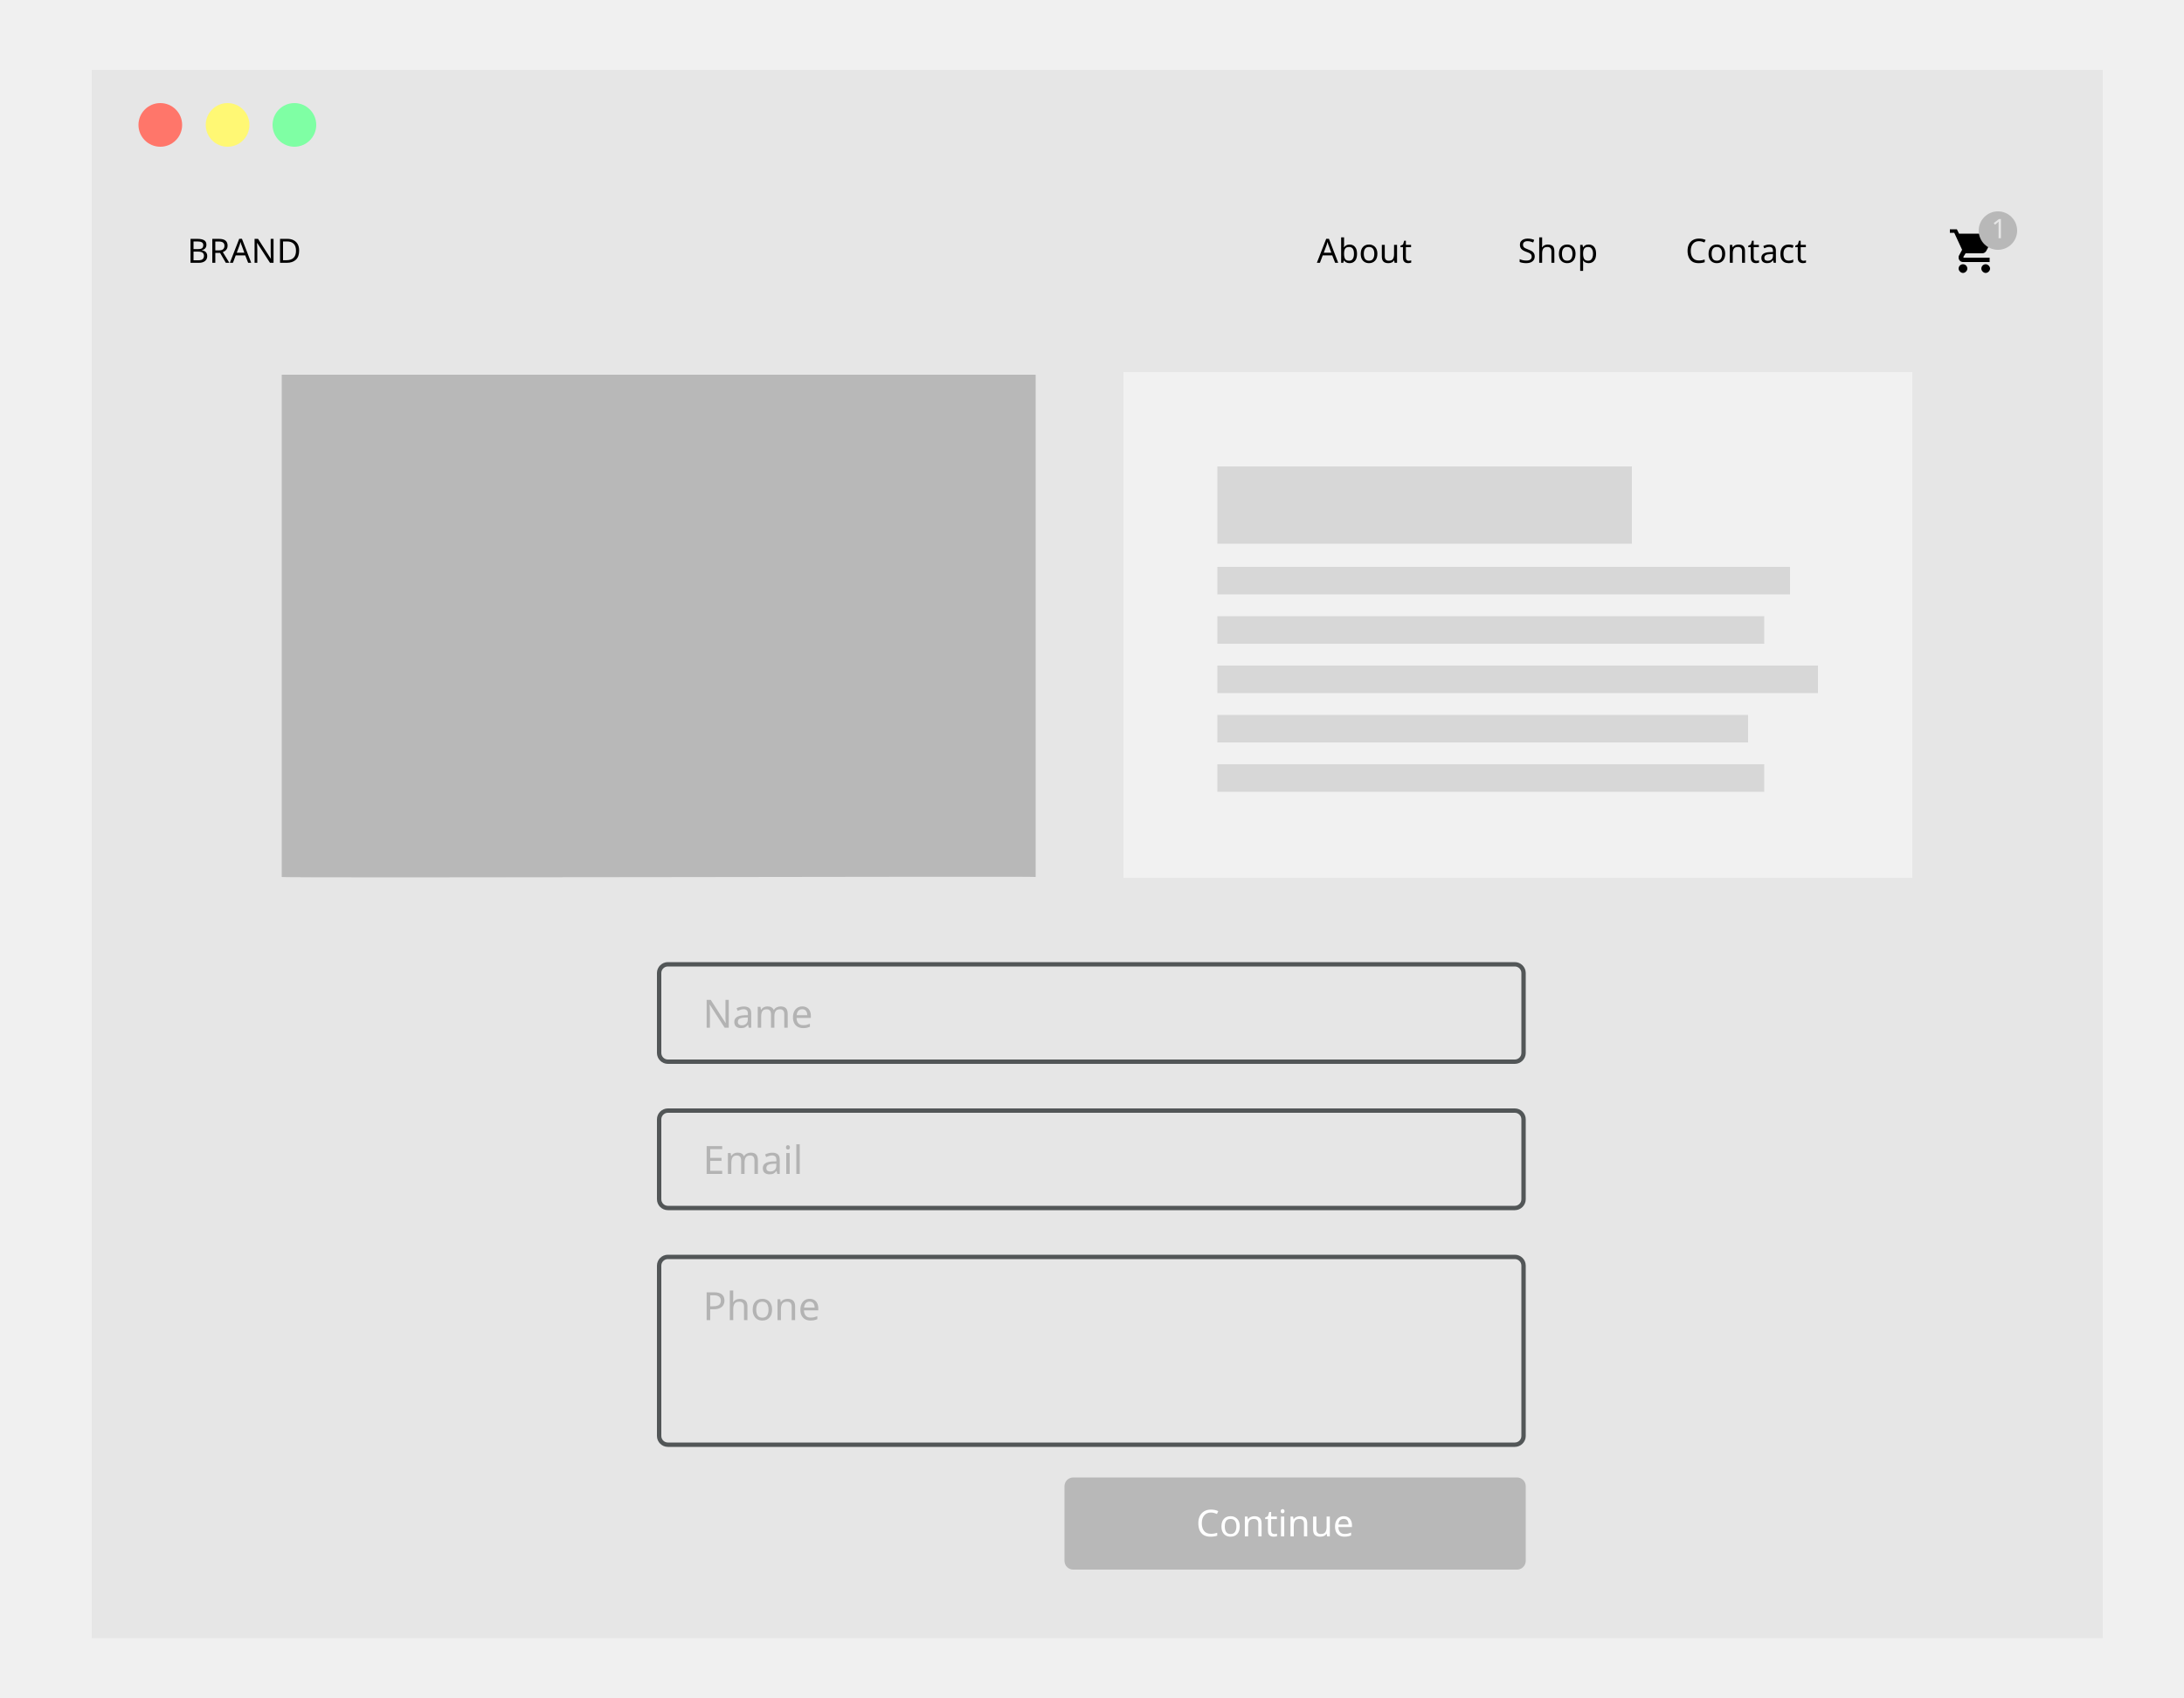
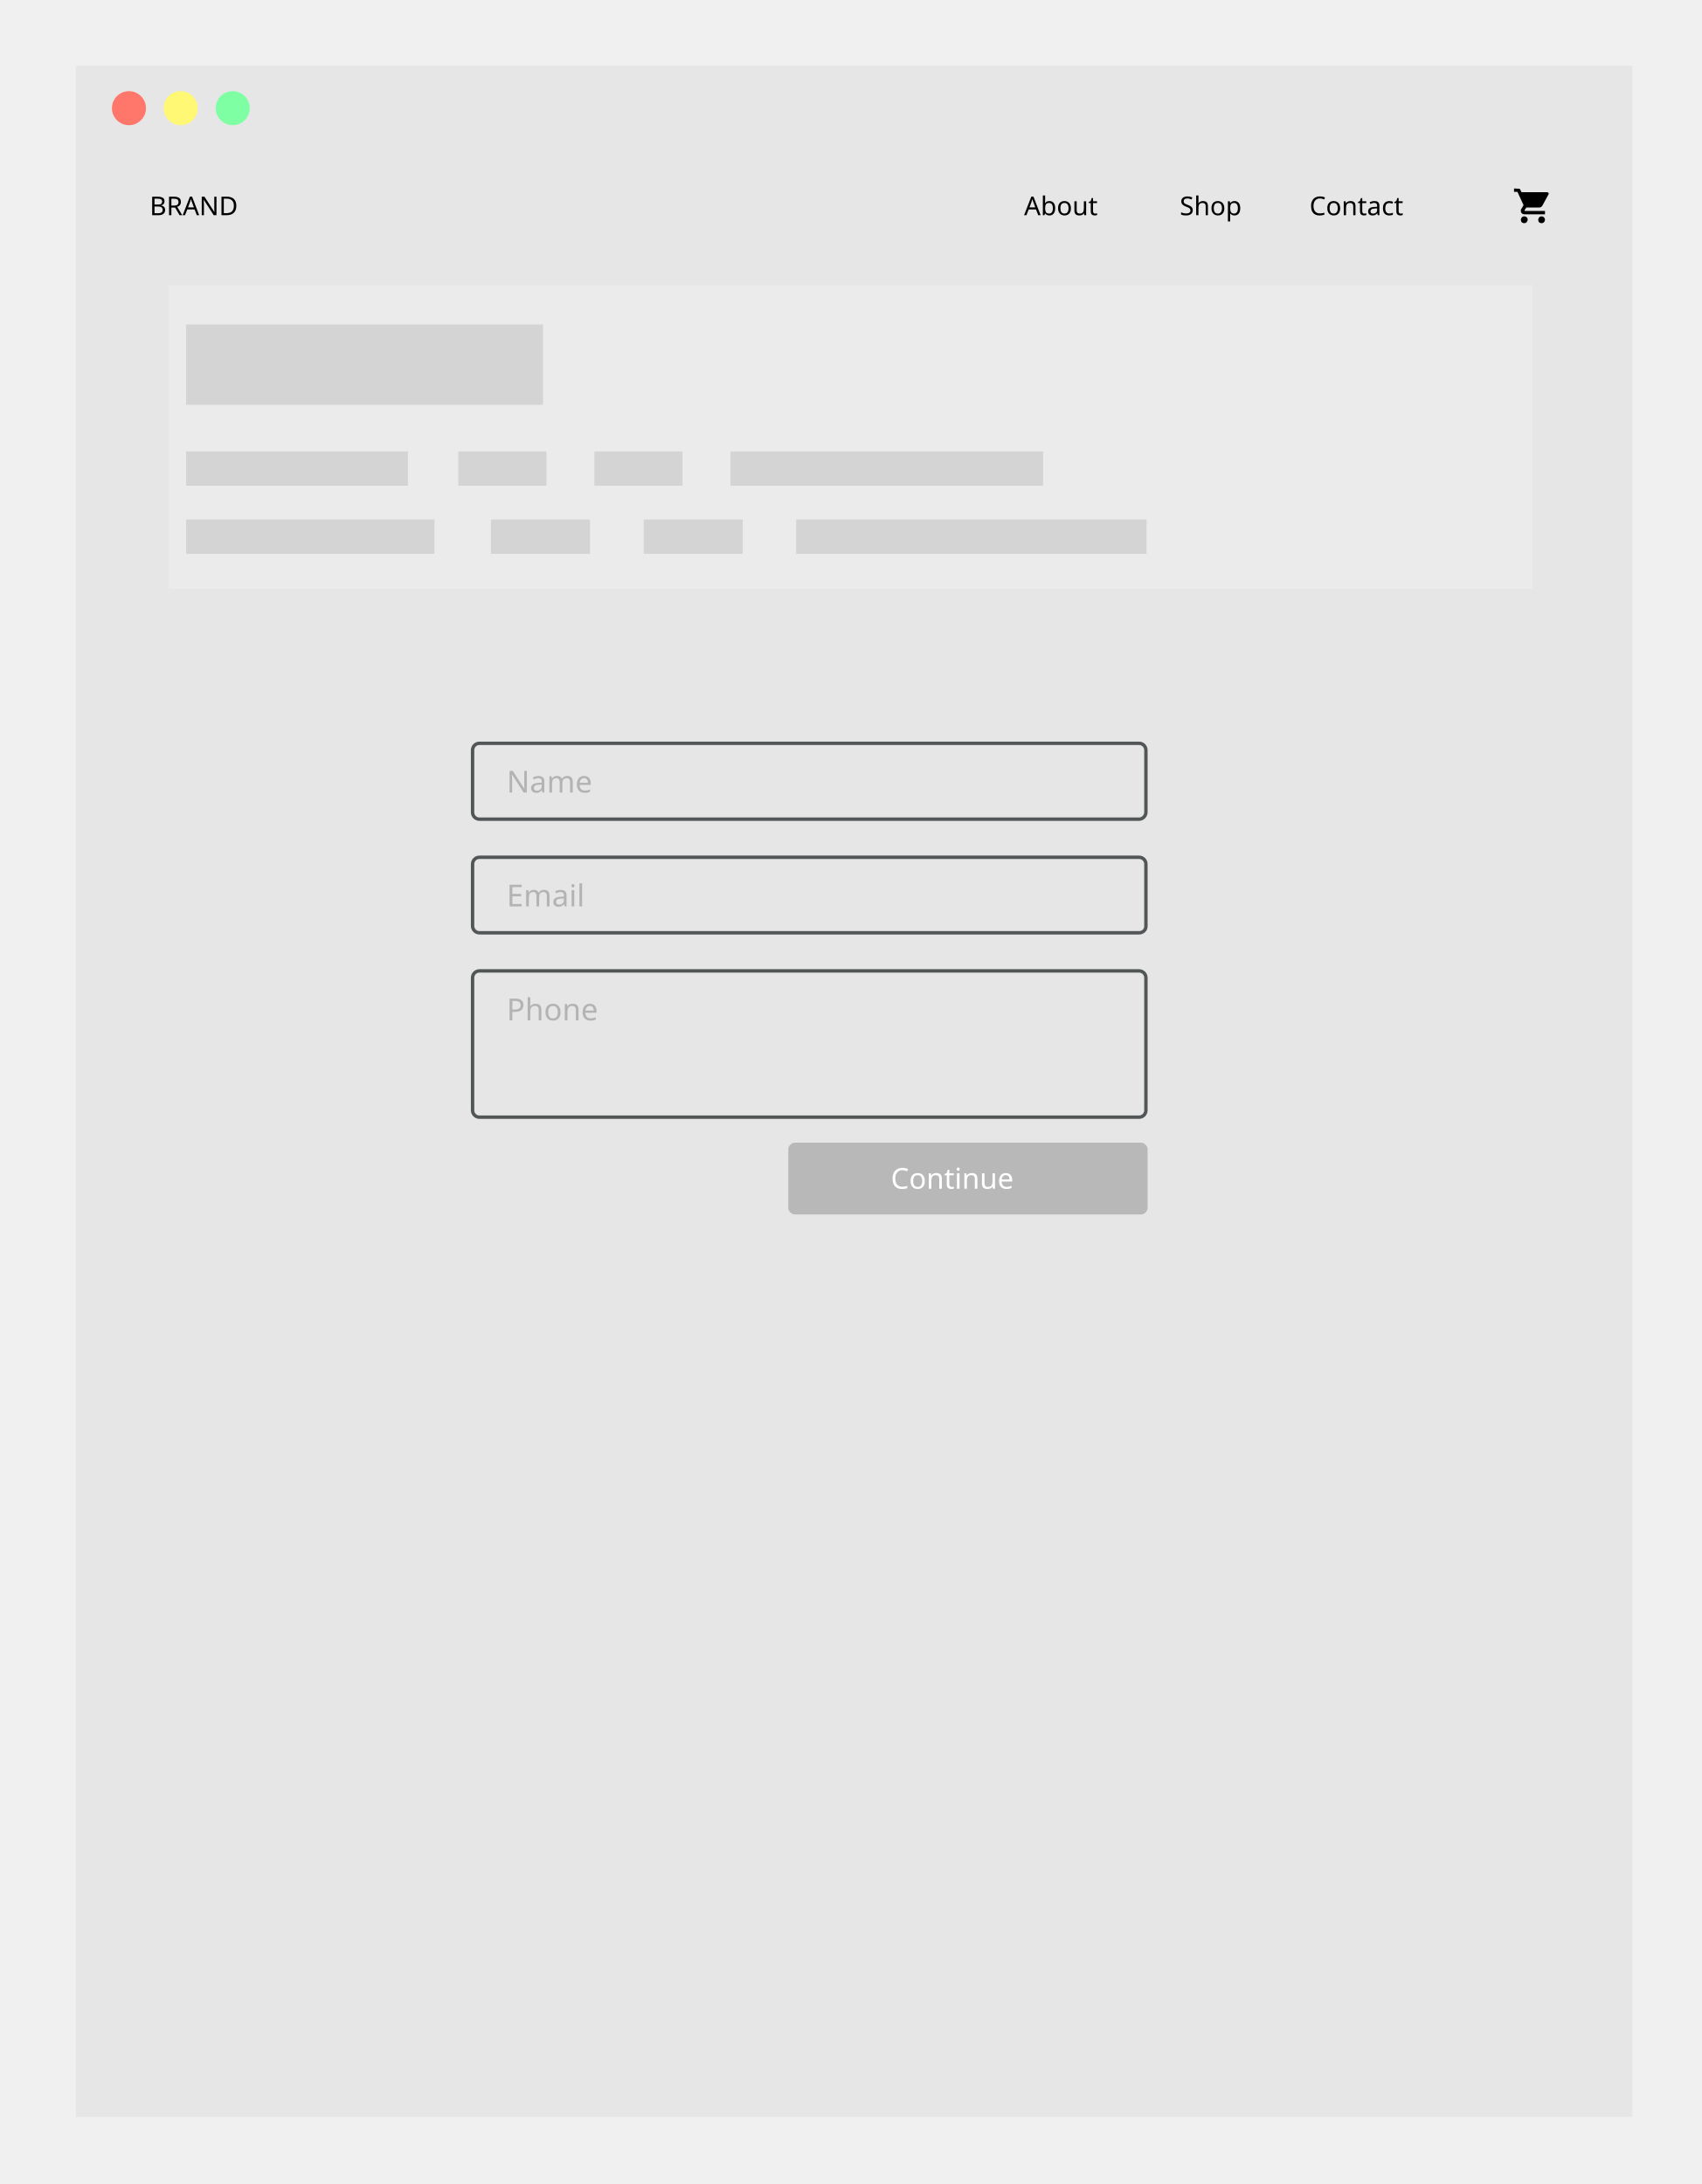
- <svg xmlns="http://www.w3.org/2000/svg" version="1.1" x="0px" y="0px" viewBox="0 0 500 388.7" enable-background="new 0 0 500 388.7" xml:space="preserve">
+ <svg xmlns="http://www.w3.org/2000/svg" version="1.1" x="0px" y="0px" viewBox="0 83 500 642" enable-background="new 0 83 500 642" xml:space="preserve">
  <g id="Layer_1">
-     <rect x="21" y="16" fill="#E6E6E6" width="460.4" height="359.1" />
-     <circle fill="#FF766A" cx="36.7" cy="28.6" r="5" />
-     <circle fill="#FFF874" cx="52.1" cy="28.6" r="5" />
-     <circle fill="#7FFFA4" cx="67.4" cy="28.6" r="5" />
-     <text transform="matrix(1 0 0 1 301.4787 60.1777)" font-family="'Khula-Bold'" font-size="7.673">About</text>
-     <text transform="matrix(1 0 0 1 347.5138 60.1777)" font-family="'Khula-Bold'" font-size="7.673">Shop</text>
-     <text transform="matrix(1 0 0 1 385.8762 60.1777)" font-family="'Khula-Bold'" font-size="7.673">Contact</text>
+     <rect x="22.3" y="102.3" fill="#E6E6E6" width="457.5" height="603" />
+     <circle fill="#FF766A" cx="37.9" cy="114.8" r="5" />
+     <circle fill="#FFF874" cx="53.1" cy="114.8" r="5" />
+     <circle fill="#7FFFA4" cx="68.4" cy="114.8" r="5" />
+     <path fill="#E6E6E6" d="M-792.7,187v-0.8l-3.4,3.4l3.4,3.4v-0.8l-2.6-2.6L-792.7,187z" />
+     <path fill="#F2F2F2" d="M-823.7,253.8H-896c-1.1,0-2-0.9-2-2v-86.1c0-1.1,0.9-2,2-2h72.2c1.1,0,2,0.9,2,2v86.1   C-821.7,252.9-822.6,253.8-823.7,253.8z" />
+     <text transform="matrix(1 0 0 1 -892.3317 227.136)" fill="#525657" font-family="'Montserrat-Bold'" font-size="6.862">Coach</text>
    <g>
-       <path d="M449.4,60.5c-0.6,0-1,0.5-1,1s0.5,1,1,1s1-0.5,1-1S450,60.5,449.4,60.5z M446.4,52.3v1h1l1.8,3.9l-0.7,1.3    c-0.1,0.1-0.1,0.3-0.1,0.5c0,0.6,0.5,1,1,1h6.1v-1h-5.9c-0.1,0-0.1-0.1-0.1-0.1c0,0,0,0,0-0.1l0.5-0.8h3.8c0.4,0,0.7-0.2,0.9-0.5    l1.8-3.3c0-0.1,0.1-0.2,0.1-0.2c0-0.3-0.2-0.5-0.5-0.5h-7.6l-0.5-1H446.4z M454.6,60.5c-0.6,0-1,0.5-1,1s0.5,1,1,1s1-0.5,1-1    S455.1,60.5,454.6,60.5z" />
-       <path fill="none" d="M445.9,51.3h12.3v12.3h-12.3V51.3z" />
+       <text transform="matrix(1 0 0 1 -892.0533 244.3777)" fill="#787E80" font-family="'Montserrat-Regular'" font-size="6.1">View</text>
    </g>
-     <path fill="none" stroke="#E6E6E6" stroke-miterlimit="10" d="M86.4,566" />
-     <path fill="none" stroke="#E6E6E6" stroke-miterlimit="10" d="M77.8,552.9" />
-     <path fill="none" stroke="#E6E6E6" stroke-miterlimit="10" d="M86.4,539.8" />
-     <path fill="none" stroke="#E6E6E6" stroke-miterlimit="10" d="M221.6,539.8" />
-     <path fill="none" stroke="#E6E6E6" stroke-miterlimit="10" d="M230.3,552.9" />
-     <text transform="matrix(1 0 0 1 42.8674 60.1777)" font-family="'Khula-Bold'" font-size="7.673">BRAND</text>
-     <path fill="#B8B8B8" d="M237.2,85.8H64.5v115c-0.2,0.3,172.6-0.2,172.6,0V85.8z" />
-     <circle fill="#B8B8B8" cx="457.4" cy="52.8" r="4.4" />
-     <text transform="matrix(1 0 0 1 455.8958 54.5519)" fill="#E6E6E6" font-family="'Khula-Regular'" font-size="6.138">1</text>
+     <path fill="#E6E6E6" d="M-891.9,187v-0.8l-3.4,3.4l3.4,3.4v-0.8l-2.6-2.6L-891.9,187z" />
+     <path fill="#E6E6E6" d="M-827.9,192.2v0.8l3.4-3.4l-3.4-3.4v0.8l2.6,2.6L-827.9,192.2z" />
+     <path fill="#B8B8B8" d="M-822.8,162.5h-74.1c-0.6,0-1.1,0.5-1.1,1.1v49.9c-0.1,0.1,76.2-0.1,76.2,0v-49.9   C-821.7,163-822.2,162.5-822.8,162.5z" />
+     <text transform="matrix(1 0 0 1 300.999 146.2579)" font-family="'Khula-Bold'" font-size="7.625">About</text>
+     <text transform="matrix(1 0 0 1 346.749 146.2579)" font-family="'Khula-Bold'" font-size="7.625">Shop</text>
+     <text transform="matrix(1 0 0 1 384.8729 146.2579)" font-family="'Khula-Bold'" font-size="7.625">Contact</text>
    <g>
-       <rect x="278.7" y="106.8" fill="#B8B8B8" width="94.9" height="17.7" />
-       <rect x="278.7" y="129.8" fill="#B8B8B8" width="131.1" height="6.3" />
-       <rect x="278.7" y="141.1" fill="#B8B8B8" width="125.2" height="6.3" />
-       <rect x="278.7" y="152.4" fill="#B8B8B8" width="137.5" height="6.3" />
-       <rect x="278.7" y="163.7" fill="#B8B8B8" width="121.5" height="6.3" />
-       <rect x="278.7" y="175" fill="#B8B8B8" width="125.2" height="6.3" />
+       <path d="M448,146.6c-0.6,0-1,0.5-1,1c0,0.6,0.4,1,1,1s1-0.5,1-1C449.1,147.1,448.6,146.6,448,146.6z M445,138.4v1h1l1.8,3.9    l-0.7,1.2c-0.1,0.1-0.1,0.3-0.1,0.5c0,0.6,0.5,1,1,1h6.1v-1h-5.9c-0.1,0-0.1-0.1-0.1-0.1s0,0,0-0.1l0.5-0.8h3.8    c0.4,0,0.7-0.2,0.9-0.5l1.8-3.3c0-0.1,0.1-0.2,0.1-0.2c0-0.3-0.2-0.5-0.5-0.5h-7.5l-0.5-1L445,138.4L445,138.4z M453.1,146.6    c-0.6,0-1,0.5-1,1c0,0.6,0.4,1,1,1s1-0.5,1-1S453.7,146.6,453.1,146.6z" />
+       <path fill="none" d="M444.5,137.4h12.2v12.2h-12.2V137.4z" />
    </g>
-     <path fill="none" stroke="#525657" stroke-miterlimit="10" d="M346.8,243.1H152.9c-1.1,0-2-0.9-2-2v-18.3c0-1.1,0.9-2,2-2h193.9   c1.1,0,2,0.9,2,2v18.3C348.8,242.2,347.9,243.1,346.8,243.1z" />
-     <text transform="matrix(1 0 0 1 160.9172 235.3183)" fill="#B3B3B3" font-family="'Montserrat-Regular'" font-size="8.928">Name</text>
-     <path fill="none" stroke="#525657" stroke-miterlimit="10" d="M346.8,276.6H152.9c-1.1,0-2-0.9-2-2v-18.3c0-1.1,0.9-2,2-2h193.9   c1.1,0,2,0.9,2,2v18.3C348.8,275.7,347.9,276.6,346.8,276.6z" />
-     <text transform="matrix(1 0 0 1 160.9172 268.7971)" fill="#B3B3B3" font-family="'Montserrat-Regular'" font-size="8.928">Email</text>
-     <path fill="none" stroke="#525657" stroke-miterlimit="10" d="M346.8,330.8H152.9c-1.1,0-2-0.9-2-2v-39c0-1.1,0.9-2,2-2h193.9   c1.1,0,2,0.9,2,2v39C348.8,329.9,347.9,330.8,346.8,330.8z" />
-     <text transform="matrix(1 0 0 1 160.9172 302.2755)" fill="#B3B3B3" font-family="'Montserrat-Regular'" font-size="8.928">Phone</text>
+     <line fill="none" stroke="#999999" stroke-width="4" stroke-miterlimit="10" x1="-412" y1="720.8" x2="-47" y2="720.8" />
+     <path fill="none" stroke="#E6E6E6" stroke-miterlimit="10" d="M87.3,649" />
+     <path fill="none" stroke="#E6E6E6" stroke-miterlimit="10" d="M78.7,635.8" />
+     <path fill="none" stroke="#E6E6E6" stroke-miterlimit="10" d="M87.3,623" />
+     <path fill="none" stroke="#E6E6E6" stroke-miterlimit="10" d="M221.7,623" />
+     <path fill="none" stroke="#E6E6E6" stroke-miterlimit="10" d="M230.2,636" />
+     <text transform="matrix(1 0 0 1 43.9931 146.2579)" font-family="'Khula-Bold'" font-size="7.625">BRAND</text>
+     <rect x="-440.9" y="106.8" fill="#B8B8B8" width="391.1" height="64.5" />
+     <circle fill="#E6E6E6" cx="-411" cy="139" r="20.8" />
+     <rect x="-367.7" y="128.9" fill="#E6E6E6" width="71" height="10.1" />
+     <rect x="-248" y="119.7" fill="#E6E6E6" width="71" height="8.7" />
+     <rect x="-170.6" y="119.3" fill="#E6E6E6" width="28" height="9" />
+     <rect x="-213.7" y="131.6" fill="#E6E6E6" width="71" height="8.7" />
+     <rect x="-248" y="131.3" fill="#E6E6E6" width="28" height="9" />
+     <rect x="-248" y="142.6" fill="#E6E6E6" width="71" height="8.7" />
+     <rect x="-170.6" y="142.3" fill="#E6E6E6" width="28" height="9" />
+     <rect x="-440.9" y="196.8" fill="#B8B8B8" width="391.1" height="64.5" />
+     <circle fill="#E6E6E6" cx="-411" cy="229" r="20.8" />
+     <rect x="-367.7" y="218.9" fill="#E6E6E6" width="71" height="10.1" />
+     <rect x="-248" y="209.6" fill="#E6E6E6" width="71" height="8.7" />
+     <rect x="-170.6" y="209.3" fill="#E6E6E6" width="28" height="9" />
+     <rect x="-213.7" y="221.6" fill="#E6E6E6" width="71" height="8.7" />
+     <rect x="-248" y="221.3" fill="#E6E6E6" width="28" height="9" />
+     <rect x="-248" y="232.6" fill="#E6E6E6" width="71" height="8.7" />
+     <rect x="-170.6" y="232.3" fill="#E6E6E6" width="28" height="9" />
+     <rect x="-440.9" y="279.8" fill="#B8B8B8" width="391.1" height="64.5" />
+     <circle fill="#E6E6E6" cx="-411" cy="312" r="20.8" />
+     <rect x="-367.7" y="302" fill="#E6E6E6" width="71" height="10.1" />
+     <rect x="-248" y="292.6" fill="#E6E6E6" width="71" height="8.7" />
+     <rect x="-170.6" y="292.4" fill="#E6E6E6" width="28" height="9" />
+     <rect x="-213.7" y="304.6" fill="#E6E6E6" width="71" height="8.7" />
+     <rect x="-248" y="304.4" fill="#E6E6E6" width="28" height="9" />
+     <rect x="-248" y="315.6" fill="#E6E6E6" width="71" height="8.7" />
+     <rect x="-170.6" y="315.4" fill="#E6E6E6" width="28" height="9" />
    <g>
-       <path fill="#B8B8B8" d="M347.3,359.4H245.7c-1.1,0-2-0.9-2-2v-17.1c0-1.1,0.9-2,2-2h101.6c1.1,0,2,0.9,2,2v17.1    C349.3,358.5,348.4,359.4,347.3,359.4z" />
-       <text transform="matrix(1 0 0 1 273.8262 351.7822)" fill="#FFFFFF" font-family="'Montserrat-Regular'" font-size="8.448">Continue</text>
+       <rect x="54.7" y="215.7" fill="#B8B8B8" width="65.2" height="10.1" />
+       <rect x="134.7" y="215.7" fill="#B8B8B8" width="25.9" height="10.1" />
+       <rect x="214.7" y="215.7" fill="#B8B8B8" width="91.9" height="10.1" />
+       <rect x="174.7" y="215.7" fill="#B8B8B8" width="25.9" height="10.1" />
+       <rect x="54.7" y="235.7" fill="#B8B8B8" width="73" height="10.1" />
+       <rect x="144.3" y="235.7" fill="#B8B8B8" width="29.1" height="10.1" />
+       <rect x="234" y="235.7" fill="#B8B8B8" width="103" height="10.1" />
+       <rect x="189.2" y="235.7" fill="#B8B8B8" width="29.1" height="10.1" />
+       <rect x="54.7" y="178.4" fill="#B8B8B8" width="104.9" height="23.6" />
+     </g>
+     <path fill="#F2F2F2" d="M-731.7,253.8h-72.2c-1.1,0-2-0.9-2-2v-86.1c0-1.1,0.9-2,2-2h72.2c1.1,0,2,0.9,2,2v86.1   C-729.7,252.9-730.6,253.8-731.7,253.8z" />
+     <g>
+       <text transform="matrix(1 0 0 1 -800.0197 244.3777)" fill="#787E80" font-family="'Montserrat-Regular'" font-size="6.1">View</text>
+     </g>
+     <path fill="#E6E6E6" d="M-799.8,187v-0.8l-3.4,3.4l3.4,3.4v-0.8l-2.6-2.6L-799.8,187z" />
+     <path fill="#B8B8B8" d="M-730.8,162.5h-74.1c-0.6,0-1.1,0.5-1.1,1.1v49.9c-0.1,0.1,76.2-0.1,76.2,0v-49.9   C-729.7,163-730.2,162.5-730.8,162.5z" />
+     <path fill="#F2F2F2" d="M-630.6,253.8h-72.2c-1.1,0-2-0.9-2-2v-86.1c0-1.1,0.9-2,2-2h72.2c1.1,0,2,0.9,2,2v86.1   C-628.6,252.9-629.5,253.8-630.6,253.8z" />
+     <g>
+       <text transform="matrix(1 0 0 1 -698.9329 244.3777)" fill="#787E80" font-family="'Montserrat-Regular'" font-size="6.1">View</text>
+     </g>
+     <path fill="#E6E6E6" d="M-698.7,187v-0.8l-3.4,3.4l3.4,3.4v-0.8l-2.6-2.6L-698.7,187z" />
+     <path fill="#B8B8B8" d="M-629.7,162.5h-74.1c-0.6,0-1.1,0.5-1.1,1.1v49.9c-0.1,0.1,76.2-0.1,76.2,0v-49.9   C-628.6,163-629.1,162.5-629.7,162.5z" />
+     <path fill="#F2F2F2" d="M-529.6,253.8h-72.2c-1.1,0-2-0.9-2-2v-86.1c0-1.1,0.9-2,2-2h72.2c1.1,0,2,0.9,2,2v86.1   C-527.6,252.9-528.5,253.8-529.6,253.8z" />
+     <g>
+       <text transform="matrix(1 0 0 1 -597.9329 244.3777)" fill="#787E80" font-family="'Montserrat-Regular'" font-size="6.1">View</text>
+     </g>
+     <path fill="#E6E6E6" d="M-597.7,187v-0.8l-3.4,3.4l3.4,3.4v-0.8l-2.6-2.6L-597.7,187z" />
+     <path fill="#B8B8B8" d="M-528.7,162.5h-74.1c-0.6,0-1.1,0.5-1.1,1.1v49.9c-0.1,0.1,76.2-0.1,76.2,0v-49.9   C-527.6,163-528.1,162.5-528.7,162.5z" />
+     <text transform="matrix(1 0 0 1 -801.486 226.1359)" fill="#525657" font-family="'Montserrat-Bold'" font-size="6.862">Coach</text>
+     <text transform="matrix(1 0 0 1 -700.386 226.1357)" fill="#525657" font-family="'Montserrat-Bold'" font-size="6.862">Coach</text>
+     <text transform="matrix(1 0 0 1 -597.9329 227.1359)" fill="#525657" font-family="'Montserrat-Bold'" font-size="6.862">Coach</text>
+     <g>
+       <path fill="none" stroke="#525657" stroke-miterlimit="10" d="M334.8,323.8H140.9c-1.1,0-2-0.9-2-2v-18.3c0-1.1,0.9-2,2-2h193.9    c1.1,0,2,0.9,2,2v18.3C336.8,322.8,335.9,323.8,334.8,323.8z" />
+       <text transform="matrix(1 0 0 1 148.9172 315.9683)" fill="#B3B3B3" font-family="'Montserrat-Regular'" font-size="8.928">Name</text>
+       <path fill="none" stroke="#525657" stroke-miterlimit="10" d="M334.8,357.2H140.9c-1.1,0-2-0.9-2-2V337c0-1.1,0.9-2,2-2h193.9    c1.1,0,2,0.9,2,2v18.3C336.8,356.4,335.9,357.2,334.8,357.2z" />
+       <text transform="matrix(1 0 0 1 148.9172 349.4471)" fill="#B3B3B3" font-family="'Montserrat-Regular'" font-size="8.928">Email</text>
+       <path fill="none" stroke="#525657" stroke-miterlimit="10" d="M334.8,411.4H140.9c-1.1,0-2-0.9-2-2v-39c0-1.1,0.9-2,2-2h193.9    c1.1,0,2,0.9,2,2v39C336.8,410.5,335.9,411.4,334.8,411.4z" />
+       <text transform="matrix(1 0 0 1 148.9172 382.9255)" fill="#B3B3B3" font-family="'Montserrat-Regular'" font-size="8.928">Phone</text>
+       <g>
+         <path fill="#B8B8B8" d="M335.3,440H233.7c-1.1,0-2-0.9-2-2v-17.1c0-1.1,0.9-2,2-2h101.6c1.1,0,2,0.9,2,2V438     C337.3,439.1,336.4,440,335.3,440z" />
+         <text transform="matrix(1 0 0 1 261.8262 432.4322)" fill="#FFFFFF" font-family="'Montserrat-Regular'" font-size="8.448">Continue</text>
+       </g>
    </g>
  </g>
  <g id="content-a">
-     <rect x="257.2" y="85.2" opacity="0.44" fill="#FFFFFF" width="180.6" height="115.8" />
+     <g id="content-a_1_">
+       <rect x="49.6" y="166.9" opacity="0.5" fill="#F0F0F0" enable-background="new    " width="400.8" height="89.2" />
+     </g>
  </g>
</svg>
